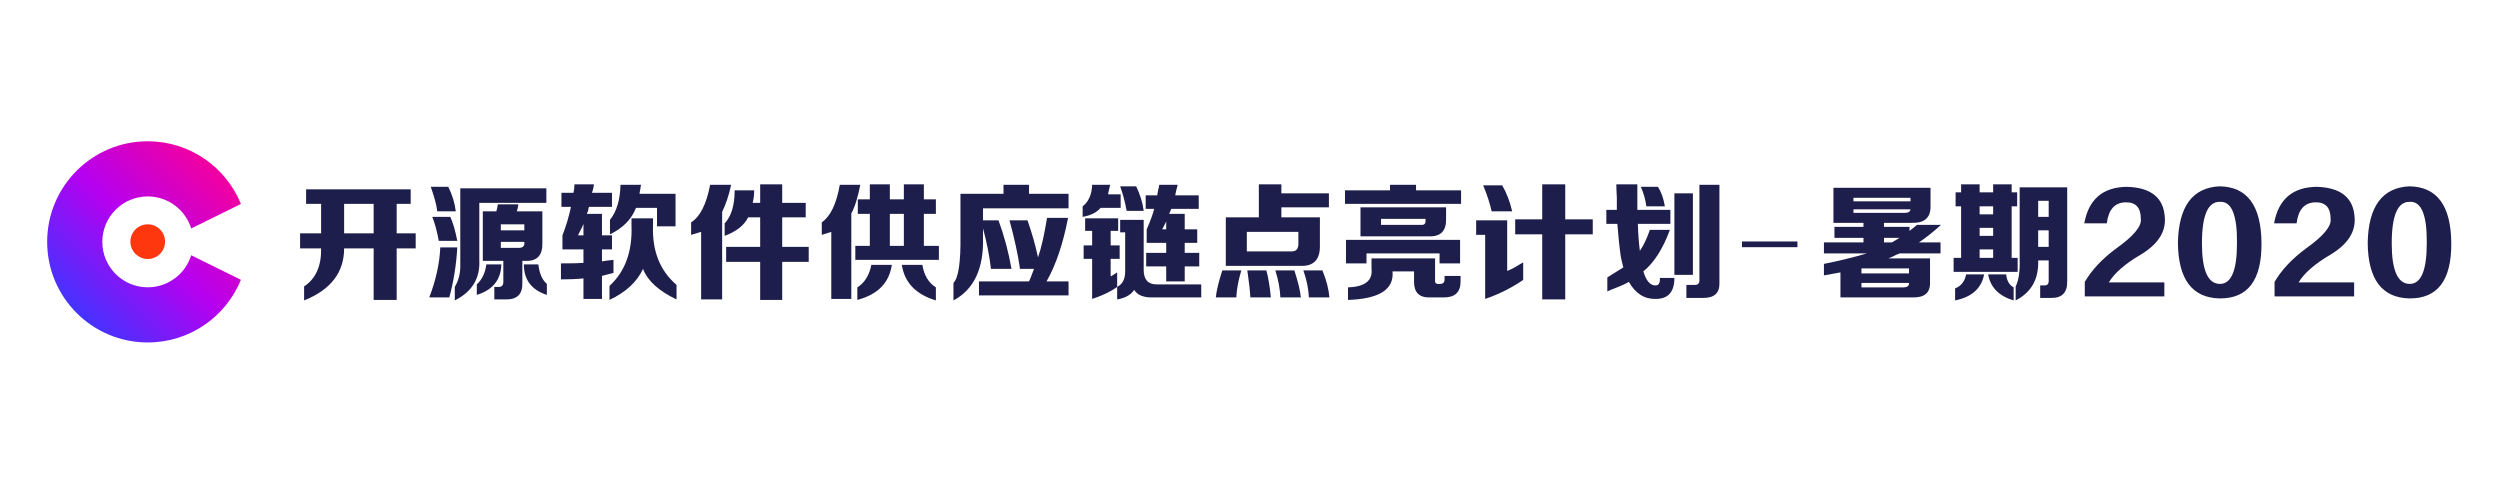
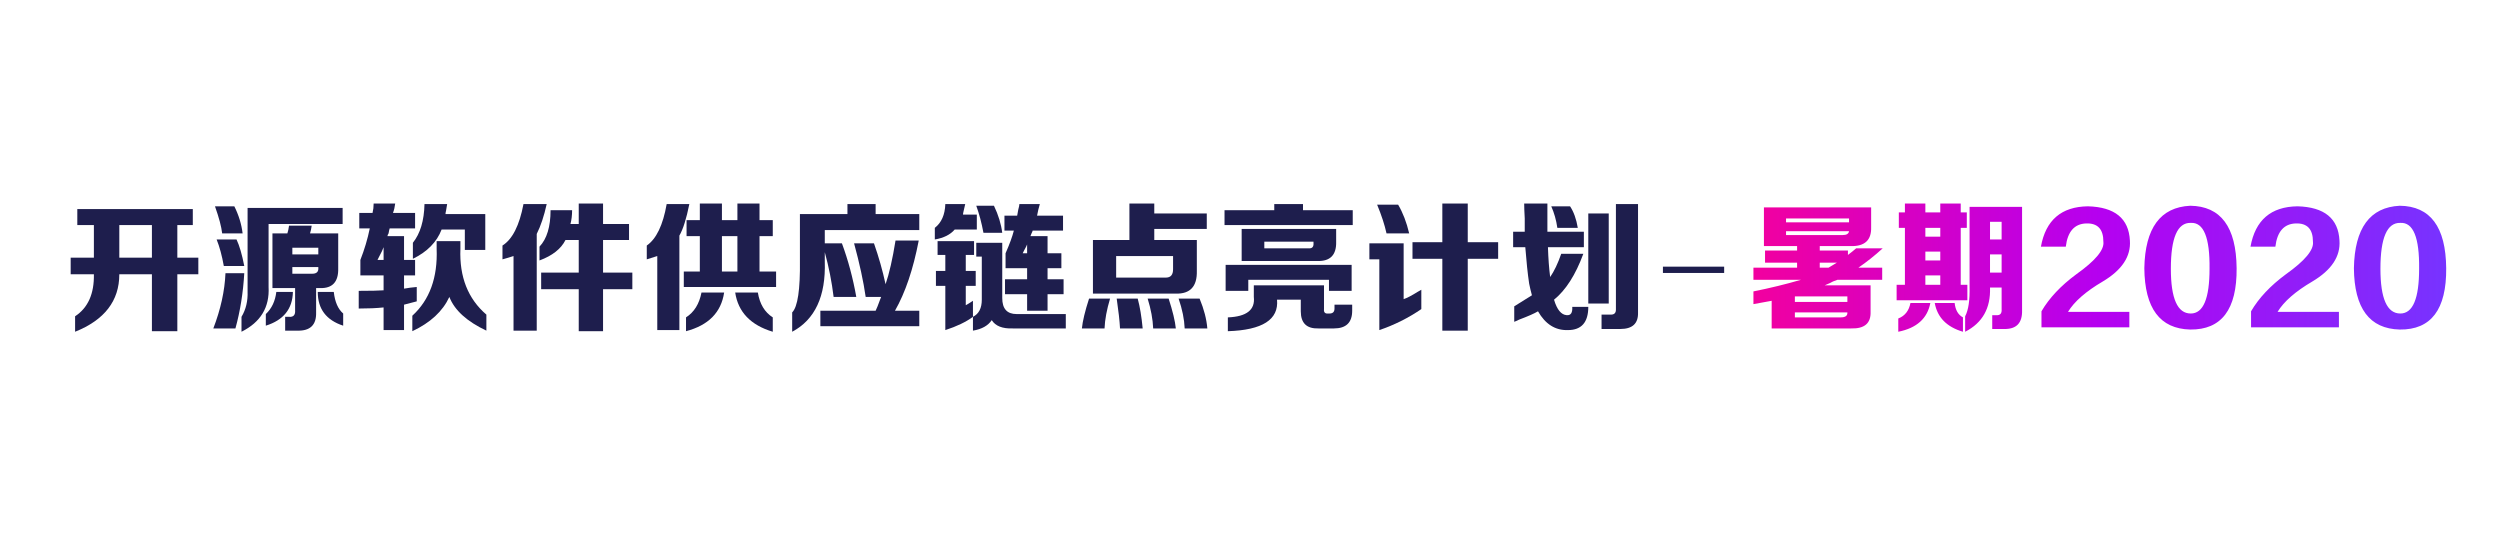
- <svg xmlns="http://www.w3.org/2000/svg" version="1.1" id="图层_1" x="0px" y="0px" viewBox="0 0 1366 264" style="enable-background:new 0 0 1366 264;" xml:space="preserve">
+ <svg xmlns="http://www.w3.org/2000/svg" version="1.1" id="图层_1" x="0px" y="0px" viewBox="0 0 1237 264" style="enable-background:new 0 0 1237 264;" xml:space="preserve">
  <g>
-     <path style="fill:#1E1E4D;" d="M167.252,111.376v-7.93H224.4v7.93h-7.656v16.133h10.391v8.203h-10.391v28.164h-12.578v-28.164   h-16.133c0,13.125-7.293,22.602-21.875,28.438v-7.656c6.379-4.191,9.477-11.117,9.297-20.781H163.97v-8.203h11.484v-16.133H167.252   z M188.033,111.376v16.133h16.133v-16.133H188.033z" />
-     <path style="fill:#1E1E4D;" d="M245.488,162.509H234.55c3.645-9.477,5.648-18.594,6.016-27.344h9.297   C249.316,144.829,247.855,153.942,245.488,162.509z M244.941,102.079c2.188,4.375,3.555,8.844,4.102,13.398h-10.117   c-0.367-3.281-1.551-7.746-3.555-13.398H244.941z M246.034,118.485c1.457,3.102,2.734,7.477,3.828,13.125h-10.117   c-0.914-5.102-2.098-9.477-3.555-13.125H246.034z M298.534,110.829h-36.641v31.172c0.547,10.027-3.922,17.406-13.398,22.148v-7.383   c2.188-3.645,3.188-7.836,3.008-12.578v-41.289h47.031V110.829z M265.722,144.462h8.203c-0.184,8.387-4.648,13.945-13.398,16.68   v-5.742C263.441,152.665,265.175,149.021,265.722,144.462z M283.222,111.649c-0.184,1.461-0.457,2.734-0.82,3.828h13.945v17.227   c0.18,6.746-2.828,10.027-9.023,9.844h-1.914v12.031c0.18,6.195-2.918,9.203-9.297,9.023h-6.016v-6.836h1.914   c2.188,0.184,3.188-0.91,3.008-3.281v-10.938h-11.211v-27.07h7.383c0.363-1.094,0.637-2.367,0.82-3.828H283.222z M286.503,122.587   h-12.852v3.281h12.852V122.587z M283.495,135.439c2.188,0,3.188-1,3.008-3.008v-0.273h-12.852v3.281H283.495z M294.159,144.462   c0.547,4.922,2.094,8.477,4.648,10.664v6.016c-8.387-2.734-12.578-8.293-12.578-16.68H294.159z" />
-     <path style="fill:#1E1E4D;" d="M306.77,113.017v-7.656h6.562c0.363-1.457,0.547-3.008,0.547-4.648h10.664   c-0.184,1.641-0.547,3.191-1.094,4.648h10.938v7.656h-12.578c-0.184,0.547-0.367,1.367-0.547,2.461   c-0.367,0.547-0.547,1.004-0.547,1.367h8.203v11.758h5.469v7.656h-5.469v6.562c2.004-0.363,4.102-0.637,6.289-0.82v7.109   c-2.188,0.547-4.285,1.094-6.289,1.641v12.578h-10.117v-11.211c-3.465,0.367-7.566,0.547-12.305,0.547v-8.75   c5.832,0,9.934-0.09,12.305-0.273v-7.383h-11.484v-7.656c2.004-5.102,3.555-10.297,4.648-15.586H306.77z M318.802,122.314   c-0.367,1.094-1.094,2.645-2.188,4.648c-0.367,0.73-0.641,1.277-0.82,1.641h3.008V122.314z M351.341,146.923   c-3.281,7.109-9.391,12.758-18.32,16.953v-7.656c8.566-7.836,12.578-18.867,12.031-33.086v-3.828h11.758v3.828   c-0.547,13.855,3.734,24.703,12.852,32.539v7.93C359.997,159.044,353.891,153.485,351.341,146.923z M333.294,128.056v-7.93   c3.645-4.555,5.559-10.938,5.742-19.141h11.211c-0.184,0.914-0.367,2.008-0.547,3.281c-0.184,0.73-0.273,1.277-0.273,1.641h19.688   v17.773h-10.117v-10.117h-11.484C345.141,119.763,340.403,124.595,333.294,128.056z" />
-     <path style="fill:#1E1E4D;" d="M383.093,163.603v-36.914c-1.641,0.547-3.465,1.094-5.469,1.641v-6.836   c4.922-3.098,8.383-9.934,10.391-20.508h11.484c-1.277,5.836-2.918,10.758-4.922,14.766v47.852H383.093z M441.882,134.892v8.203   h-14.492v20.781h-12.031v-20.781h-18.594v-8.203h18.594v-16.133h-6.562c-2.188,4.375-6.473,7.75-12.852,10.117v-6.836   c3.645-3.828,5.469-9.844,5.469-18.047h10.664c0,2.555-0.273,4.832-0.82,6.836h4.102v-10.117h12.031v10.117h12.852v7.93h-12.852   v16.133H441.882z" />
-     <path style="fill:#1E1E4D;" d="M454.219,163.329v-36.641c-1.641,0.547-3.375,1.094-5.195,1.641v-6.836   c4.738-3.281,8.02-10.117,9.844-20.508h11.211c-1.461,7.293-3.102,12.488-4.922,15.586v46.758H454.219z M513.008,142.001h-45.664   v-7.656h7.93v-17.5h-6.562v-7.93h6.562v-8.203h10.938v8.203h7.656v-8.203h10.938v8.203h6.562v7.93h-6.562v17.5h8.203V142.001z    M468.438,163.876v-6.836c4.008-2.551,6.562-6.652,7.656-12.305h11.211C485.844,154.579,479.555,160.958,468.438,163.876z    M486.211,116.845v17.5h7.656v-17.5H486.211z M511.367,164.149c-10.938-3.281-17.137-9.75-18.594-19.414h11.211   c0.91,5.652,3.371,9.754,7.383,12.305V164.149z" />
-     <path style="fill:#1E1E4D;" d="M545.58,120.399c3.098,8.387,5.469,17.227,7.109,26.523h-11.211   c-0.914-7.473-2.371-14.855-4.375-22.148v4.648c0.547,17.137-4.832,28.711-16.133,34.727v-9.57   c2.734-2.734,4.008-11.301,3.828-25.703v-22.969h23.516v-4.922h13.945v4.922h21.602v7.93h-46.758v6.562H545.58z M561.439,120.399   c2.367,6.746,4.281,13.492,5.742,20.234c1.82-5.285,3.461-12.484,4.922-21.602h11.484c-2.734,14.219-6.656,25.797-11.758,34.727   h12.031v7.656h-48.945v-7.656h27.344c0.547-1.094,1.273-2.914,2.188-5.469c0.18-0.547,0.363-1,0.547-1.367h-7.656   c-1.094-7.656-3.008-16.496-5.742-26.523H561.439z" />
-     <path style="fill:#1E1E4D;" d="M591.55,112.743c3.281-2.551,5.012-6.469,5.195-11.758h9.844c-0.184,0.914-0.457,2.098-0.82,3.555   c-0.184,0.73-0.273,1.277-0.273,1.641h6.836v7.383h-10.938c-2.188,2.555-5.469,4.195-9.844,4.922V112.743z M606.863,151.024   c0.727-0.363,1.914-1.094,3.555-2.188v7.93c2.914-1.457,4.375-4.281,4.375-8.477v-21.328h-2.734v-6.836h12.852v27.344   c0,5.289,2.367,7.93,7.109,7.93h24.336v7.109h-26.25c-5.105,0.18-8.57-1.188-10.391-4.102c-1.824,2.734-4.922,4.465-9.297,5.195   v-6.836c-3.465,2.551-8.023,4.738-13.672,6.562v-21.875h-4.648v-7.383h4.648v-7.93h-3.828v-6.836h18.047v6.836h-4.102v7.93h4.922   v7.383h-4.922V151.024z M620.808,101.806c2.188,4.559,3.555,9.023,4.102,13.398h-9.297c-0.914-4.922-2.098-9.387-3.555-13.398   H620.808z M633.386,100.985h10.117c-0.547,1.824-1.004,3.738-1.367,5.742h12.852v7.383h-15.039c0,0.184-0.184,0.641-0.547,1.367   c-0.184,0.547-0.367,1.004-0.547,1.367h8.477v8.477h6.836v7.383h-6.836v5.469h7.93v7.383h-7.93v8.203h-10.117v-8.203h-10.938   v-7.383h10.938v-5.469H626.55v-7.383c2.004-4.555,3.371-8.293,4.102-11.211h-4.648v-7.383h6.289c0.18-0.727,0.363-1.73,0.547-3.008   C633.202,102.446,633.386,101.532,633.386,100.985z M637.214,120.946c-0.184,0.547-0.641,1.461-1.367,2.734   c-0.367,0.73-0.641,1.277-0.82,1.641h2.188V120.946z" />
-     <path style="fill:#1E1E4D;" d="M667.872,147.743h10.39c-1.641,5.469-2.555,10.391-2.734,14.766h-11.21   C664.68,158.86,665.864,153.942,667.872,147.743z M669.785,145.282v-26.523h18.047v-18.047h12.305v4.922h25.977v7.656h-25.977   v5.469h21.055v15.312c0.18,7.656-3.281,11.395-10.391,11.211H669.785z M709.434,126.689H681.27v10.664h24.609   c2.367,0,3.555-1.367,3.555-4.102V126.689z M691.934,147.743c1.094,4.012,1.914,8.934,2.461,14.766h-11.211   c-0.184-3.648-0.73-8.566-1.641-14.766H691.934z M707.246,147.743c2.004,6.199,3.188,11.117,3.555,14.766H699.59   c-0.184-4.559-1.094-9.477-2.734-14.766H707.246z M722.559,147.743c2.188,5.289,3.461,10.207,3.828,14.766h-11.211   c-0.184-4.559-1.188-9.477-3.008-14.766H722.559z" />
-     <path style="fill:#1E1E4D;" d="M734.897,111.376v-7.383h24.609v-3.008h14.219v3.008h24.609v7.383H734.897z M797.787,131.064v12.852   h-11.211v-5.469h-39.922v5.469h-11.211v-12.852H797.787z M784.116,152.939c-0.184,1.641,0.547,2.371,2.188,2.188h0.547   c1.641,0,2.461-0.82,2.461-2.461v-1.914h8.75v3.008c0,5.832-3.008,8.75-9.023,8.75h-7.656c-5.836,0.18-8.75-2.645-8.75-8.477   v-5.742h-11.758c0.91,9.844-7.203,15.039-24.336,15.586v-6.836c9.297-0.363,13.578-3.734,12.852-10.117v-5.742h34.727V152.939z    M790.131,113.29v6.289c0.18,6.562-2.918,9.754-9.297,9.57h-37.461V113.29H790.131z M754.584,119.579v3.281h21.875   c1.82,0.184,2.641-0.727,2.461-2.734v-0.547H754.584z" />
-     <path style="fill:#1E1E4D;" d="M823.524,148.017c1.641-0.547,3.918-1.73,6.836-3.555c0.91-0.547,1.547-0.91,1.914-1.094v9.57   c-6.383,4.375-13.309,7.836-20.781,10.391v-35h-4.922v-7.93h16.953V148.017z M820.789,101.259c2.367,4.012,4.191,8.75,5.469,14.219   h-11.211c-0.914-4.191-2.461-8.93-4.648-14.219H820.789z M870.282,119.853v8.203h-15.039v35.547h-12.578v-35.547h-14.766v-8.203   h14.766v-19.141h12.578v19.141H870.282z" />
-     <path style="fill:#1E1E4D;" d="M877.698,122.314v-7.656h5.742c0-1.457,0-3.645,0-6.562c-0.184-3.281-0.273-5.742-0.273-7.383   h11.484c0,4.922,0,9.57,0,13.945h18.047v7.656h-17.773c0.18,5.652,0.547,10.574,1.094,14.766c2.004-2.914,3.828-6.742,5.469-11.484   h10.938c-3.828,10.391-8.66,17.957-14.492,22.695c1.457,4.922,3.555,7.477,6.289,7.656c2.004,0.184,2.914-1.184,2.734-4.102h7.93   c0,7.656-3.375,11.484-10.117,11.484c-6.199,0.18-11.121-2.918-14.766-9.297c-1.824,1.094-4.922,2.461-9.297,4.102   c-1.094,0.547-1.914,0.91-2.461,1.094v-7.656c3.281-2.004,6.195-3.828,8.75-5.469c-0.547-2.004-1.004-3.918-1.367-5.742   c-0.73-4.922-1.367-10.938-1.914-18.047H877.698z M905.862,102.079c1.82,2.734,3.098,6.289,3.828,10.664h-10.117   c-0.547-3.828-1.551-7.383-3.008-10.664H905.862z M914.885,150.204v-44.57h10.117v44.57H914.885z M928.557,100.985h10.938v53.594   c0.18,5.469-2.734,8.203-8.75,8.203h-9.297v-7.109h4.648c1.641,0,2.461-0.82,2.461-2.461V100.985z" />
-     <path style="fill:#1E1E4D;" d="M982.115,131.941v3.12h-30.299v-3.12H982.115z" />
-     <path style="fill:#1E1E4D;" d="M1047.456,122.86h13.125c-4.012,3.648-8.023,6.836-12.031,9.57h11.758v6.016h-22.148   c-0.367,0.184-1.094,0.457-2.188,0.82c-0.547,0.367-1.914,1.004-4.102,1.914h22.695v13.125c0.18,5.648-3.008,8.383-9.57,8.203   h-39.375v-13.672c-2.918,0.547-5.926,1.094-9.023,1.641v-6.289c8.203-1.641,16.039-3.555,23.516-5.742h-23.516v-6.016h21.602   v-2.461h-15.859v-6.016h15.859v-2.188h-16.406v-19.141h53.047v9.844c0.18,6.383-3.191,9.48-10.117,9.297h-15.312v2.188h13.945   v2.188C1044.812,125.048,1046.179,123.954,1047.456,122.86z M1043.902,108.095h-31.172v1.914h31.172V108.095z M1040.894,116.298   c1.82,0,2.824-0.637,3.008-1.914h-31.172v1.914H1040.894z M1043.081,146.649h-25.977v2.734h25.977V146.649z M1039.8,157.04   c2.188,0,3.281-0.727,3.281-2.188v-0.273h-25.977v2.461H1039.8z M1033.784,132.431c1.457-0.91,2.824-1.73,4.102-2.461h-8.477v2.461   H1033.784z" />
-     <path style="fill:#1E1E4D;" d="M1068.543,105.087h3.008v-4.375h10.117v4.375h7.383v-4.375h10.117v4.375h3.008v7.656h-3.008v28.164   h3.281v7.656h-35v-7.656h4.102v-28.164h-3.008V105.087z M1068.27,164.149v-6.562c3.281-1.273,5.285-3.828,6.016-7.656h9.844   C1082.668,157.587,1077.383,162.325,1068.27,164.149z M1081.668,112.743v4.375h7.383v-4.375H1081.668z M1081.668,124.501v4.375   h7.383v-4.375H1081.668z M1081.668,136.259v4.648h7.383v-4.648H1081.668z M1100.262,164.149   c-8.023-2.371-12.672-7.109-13.945-14.219h9.844c0.363,3.465,1.73,5.836,4.102,7.109V164.149z M1116.668,155.946   c2.004,0.184,2.914-0.82,2.734-3.008v-10.664h-5.742c0.363,10.211-3.738,17.5-12.305,21.875v-7.656   c1.641-3.098,2.367-8.02,2.188-14.766v-39.375h25.977v51.133c0.18,6.379-2.828,9.477-9.023,9.297h-5.742v-6.836H1116.668z    M1119.403,109.735h-5.742v8.75h5.742V109.735z M1113.66,125.868v9.023h5.742v-9.023H1113.66z" />
-     <path style="fill:#1E1E4D;" d="M1152.248,154.306h30.352v7.656h-43.477v-7.93c3.828-6.562,9.57-12.668,17.227-18.32   c9.477-6.742,13.945-12.121,13.398-16.133c0-6.195-2.828-9.203-8.477-9.023c-5.836,0.184-9.207,4.012-10.117,11.484h-12.305   c2.367-13.125,10.117-19.777,23.242-19.961c13.305,0.367,20.234,6.016,20.781,16.953c0.547,7.84-3.922,14.586-13.398,20.234   C1161.088,144.189,1155.346,149.204,1152.248,154.306z" />
-     <path style="fill:#1E1E4D;" d="M1235.68,132.704c0.18,20.418-7.477,30.531-22.969,30.352c-14.949-0.367-22.516-10.48-22.695-30.352   c0.363-19.867,7.93-30.168,22.695-30.898C1227.84,101.989,1235.496,112.29,1235.68,132.704z M1222.281,132.978   c0.18-15.492-2.918-23.059-9.297-22.695c-6.562-0.18-9.844,7.383-9.844,22.695c0,14.766,3.281,22.148,9.844,22.148   C1219.18,155.126,1222.281,147.743,1222.281,132.978z" />
-     <path style="fill:#1E1E4D;" d="M1255.947,154.306h30.352v7.656h-43.477v-7.93c3.828-6.562,9.57-12.668,17.227-18.32   c9.477-6.742,13.945-12.121,13.398-16.133c0-6.195-2.828-9.203-8.477-9.023c-5.836,0.184-9.207,4.012-10.117,11.484h-12.305   c2.367-13.125,10.117-19.777,23.242-19.961c13.305,0.367,20.234,6.016,20.781,16.953c0.547,7.84-3.922,14.586-13.398,20.234   C1264.786,144.189,1259.044,149.204,1255.947,154.306z" />
-     <path style="fill:#1E1E4D;" d="M1339.378,132.704c0.18,20.418-7.477,30.531-22.969,30.352   c-14.949-0.367-22.516-10.48-22.695-30.352c0.363-19.867,7.93-30.168,22.695-30.898   C1331.538,101.989,1339.195,112.29,1339.378,132.704z M1325.98,132.978c0.18-15.492-2.918-23.059-9.297-22.695   c-6.562-0.18-9.844,7.383-9.844,22.695c0,14.766,3.281,22.148,9.844,22.148C1322.878,155.126,1325.98,147.743,1325.98,132.978z" />
+     <path style="fill:#1E1E4D;" d="M38.252,111.376v-7.93H95.4v7.93h-7.656v16.133h10.391v8.203H87.744v28.164H75.166v-28.164H59.033   c0,13.125-7.293,22.602-21.875,28.438v-7.656c6.379-4.191,9.477-11.117,9.297-20.781H34.97v-8.203h11.484v-16.133H38.252z    M59.033,111.376v16.133h16.133v-16.133H59.033z" />
+     <path style="fill:#1E1E4D;" d="M116.488,162.509H105.55c3.645-9.477,5.648-18.594,6.016-27.344h9.297   C120.316,144.829,118.855,153.942,116.488,162.509z M115.941,102.079c2.188,4.375,3.555,8.844,4.102,13.398h-10.117   c-0.367-3.281-1.551-7.746-3.555-13.398H115.941z M117.034,118.485c1.457,3.102,2.734,7.477,3.828,13.125h-10.117   c-0.914-5.102-2.098-9.477-3.555-13.125H117.034z M169.534,110.829h-36.641v31.172c0.547,10.027-3.922,17.406-13.398,22.148v-7.383   c2.188-3.645,3.188-7.836,3.008-12.578v-41.289h47.031V110.829z M136.722,144.462h8.203c-0.184,8.387-4.648,13.945-13.398,16.68   v-5.742C134.441,152.665,136.175,149.021,136.722,144.462z M154.222,111.649c-0.184,1.461-0.457,2.734-0.82,3.828h13.945v17.227   c0.18,6.746-2.828,10.027-9.023,9.844h-1.914v12.031c0.18,6.195-2.918,9.203-9.297,9.023h-6.016v-6.836h1.914   c2.188,0.184,3.188-0.91,3.008-3.281v-10.938h-11.211v-27.07h7.383c0.363-1.094,0.637-2.367,0.82-3.828H154.222z M157.503,122.587   h-12.852v3.281h12.852V122.587z M154.495,135.439c2.188,0,3.188-1,3.008-3.008v-0.273h-12.852v3.281H154.495z M165.159,144.462   c0.547,4.922,2.094,8.477,4.648,10.664v6.016c-8.387-2.734-12.578-8.293-12.578-16.68H165.159z" />
+     <path style="fill:#1E1E4D;" d="M177.77,113.017v-7.656h6.562c0.363-1.457,0.547-3.008,0.547-4.648h10.664   c-0.184,1.641-0.547,3.191-1.094,4.648h10.938v7.656h-12.578c-0.184,0.547-0.367,1.367-0.547,2.461   c-0.367,0.547-0.547,1.004-0.547,1.367h8.203v11.758h5.469v7.656h-5.469v6.562c2.004-0.363,4.102-0.637,6.289-0.82v7.109   c-2.188,0.547-4.285,1.094-6.289,1.641v12.578h-10.117v-11.211c-3.465,0.367-7.566,0.547-12.305,0.547v-8.75   c5.832,0,9.934-0.09,12.305-0.273v-7.383h-11.484v-7.656c2.004-5.102,3.555-10.297,4.648-15.586H177.77z M189.802,122.314   c-0.367,1.094-1.094,2.645-2.188,4.648c-0.367,0.73-0.641,1.277-0.82,1.641h3.008V122.314z M222.341,146.923   c-3.281,7.109-9.391,12.758-18.32,16.953v-7.656c8.566-7.836,12.578-18.867,12.031-33.086v-3.828h11.758v3.828   c-0.547,13.855,3.734,24.703,12.852,32.539v7.93C230.997,159.044,224.891,153.485,222.341,146.923z M204.294,128.056v-7.93   c3.645-4.555,5.559-10.938,5.742-19.141h11.211c-0.184,0.914-0.367,2.008-0.547,3.281c-0.184,0.73-0.273,1.277-0.273,1.641h19.688   v17.773h-10.117v-10.117h-11.484C216.141,119.763,211.403,124.595,204.294,128.056z" />
+     <path style="fill:#1E1E4D;" d="M254.093,163.603v-36.914c-1.641,0.547-3.465,1.094-5.469,1.641v-6.836   c4.922-3.098,8.383-9.934,10.391-20.508h11.484c-1.277,5.836-2.918,10.758-4.922,14.766v47.852H254.093z M312.882,134.892v8.203   h-14.492v20.781h-12.031v-20.781h-18.594v-8.203h18.594v-16.133h-6.562c-2.188,4.375-6.473,7.75-12.852,10.117v-6.836   c3.645-3.828,5.469-9.844,5.469-18.047h10.664c0,2.555-0.273,4.832-0.82,6.836h4.102v-10.117h12.031v10.117h12.852v7.93h-12.852   v16.133H312.882z" />
+     <path style="fill:#1E1E4D;" d="M325.219,163.329v-36.641c-1.641,0.547-3.375,1.094-5.195,1.641v-6.836   c4.738-3.281,8.02-10.117,9.844-20.508h11.211c-1.461,7.293-3.102,12.488-4.922,15.586v46.758H325.219z M384.008,142.001h-45.664   v-7.656h7.93v-17.5h-6.562v-7.93h6.562v-8.203h10.938v8.203h7.656v-8.203h10.938v8.203h6.562v7.93h-6.562v17.5h8.203V142.001z    M339.438,163.876v-6.836c4.008-2.551,6.562-6.652,7.656-12.305h11.211C356.844,154.579,350.555,160.958,339.438,163.876z    M357.211,116.845v17.5h7.656v-17.5H357.211z M382.367,164.149c-10.938-3.281-17.137-9.75-18.594-19.414h11.211   c0.91,5.652,3.371,9.754,7.383,12.305V164.149z" />
+     <path style="fill:#1E1E4D;" d="M416.58,120.399c3.098,8.387,5.469,17.227,7.109,26.523h-11.211   c-0.914-7.473-2.371-14.855-4.375-22.148v4.648c0.547,17.137-4.832,28.711-16.133,34.727v-9.57   c2.734-2.734,4.008-11.301,3.828-25.703v-22.969h23.516v-4.922h13.945v4.922h21.602v7.93h-46.758v6.562H416.58z M432.439,120.399   c2.367,6.746,4.281,13.492,5.742,20.234c1.82-5.285,3.461-12.484,4.922-21.602h11.484c-2.734,14.219-6.656,25.797-11.758,34.727   h12.031v7.656h-48.945v-7.656h27.344c0.547-1.094,1.273-2.914,2.188-5.469c0.18-0.547,0.363-1,0.547-1.367h-7.656   c-1.094-7.656-3.008-16.496-5.742-26.523H432.439z" />
+     <path style="fill:#1E1E4D;" d="M462.55,112.743c3.281-2.551,5.012-6.469,5.195-11.758h9.844c-0.184,0.914-0.457,2.098-0.82,3.555   c-0.184,0.73-0.273,1.277-0.273,1.641h6.836v7.383h-10.938c-2.188,2.555-5.469,4.195-9.844,4.922V112.743z M477.863,151.024   c0.727-0.363,1.914-1.094,3.555-2.188v7.93c2.914-1.457,4.375-4.281,4.375-8.477v-21.328h-2.734v-6.836h12.852v27.344   c0,5.289,2.367,7.93,7.109,7.93h24.336v7.109h-26.25c-5.105,0.18-8.57-1.188-10.391-4.102c-1.824,2.734-4.922,4.465-9.297,5.195   v-6.836c-3.465,2.551-8.023,4.738-13.672,6.562v-21.875h-4.648v-7.383h4.648v-7.93h-3.828v-6.836h18.047v6.836h-4.102v7.93h4.922   v7.383h-4.922V151.024z M491.808,101.806c2.188,4.559,3.555,9.023,4.102,13.398h-9.297c-0.914-4.922-2.098-9.387-3.555-13.398   H491.808z M504.386,100.985h10.117c-0.547,1.824-1.004,3.738-1.367,5.742h12.852v7.383h-15.039c0,0.184-0.184,0.641-0.547,1.367   c-0.184,0.547-0.367,1.004-0.547,1.367h8.477v8.477h6.836v7.383h-6.836v5.469h7.93v7.383h-7.93v8.203h-10.117v-8.203h-10.938   v-7.383h10.938v-5.469H497.55v-7.383c2.004-4.555,3.371-8.293,4.102-11.211h-4.648v-7.383h6.289c0.18-0.727,0.363-1.73,0.547-3.008   C504.202,102.446,504.386,101.532,504.386,100.985z M508.214,120.946c-0.184,0.547-0.641,1.461-1.367,2.734   c-0.367,0.73-0.641,1.277-0.82,1.641h2.188V120.946z" />
+     <path style="fill:#1E1E4D;" d="M538.872,147.743h10.39c-1.641,5.469-2.555,10.391-2.734,14.766h-11.21   C535.68,158.86,536.864,153.942,538.872,147.743z M540.785,145.282v-26.523h18.047v-18.047h12.305v4.922h25.977v7.656h-25.977   v5.469h21.055v15.312c0.18,7.656-3.281,11.395-10.391,11.211H540.785z M580.434,126.689H552.27v10.664h24.609   c2.367,0,3.555-1.367,3.555-4.102V126.689z M562.934,147.743c1.094,4.012,1.914,8.934,2.461,14.766h-11.211   c-0.184-3.648-0.73-8.566-1.641-14.766H562.934z M578.246,147.743c2.004,6.199,3.188,11.117,3.555,14.766H570.59   c-0.184-4.559-1.094-9.477-2.734-14.766H578.246z M593.559,147.743c2.188,5.289,3.461,10.207,3.828,14.766h-11.211   c-0.184-4.559-1.188-9.477-3.008-14.766H593.559z" />
+     <path style="fill:#1E1E4D;" d="M605.897,111.376v-7.383h24.609v-3.008h14.219v3.008h24.609v7.383H605.897z M668.787,131.064v12.852   h-11.211v-5.469h-39.922v5.469h-11.211v-12.852H668.787z M655.116,152.939c-0.184,1.641,0.547,2.371,2.188,2.188h0.547   c1.641,0,2.461-0.82,2.461-2.461v-1.914h8.75v3.008c0,5.832-3.008,8.75-9.023,8.75h-7.656c-5.836,0.18-8.75-2.645-8.75-8.477   v-5.742h-11.758c0.91,9.844-7.203,15.039-24.336,15.586v-6.836c9.297-0.363,13.578-3.734,12.852-10.117v-5.742h34.727V152.939z    M661.131,113.29v6.289c0.18,6.562-2.918,9.754-9.297,9.57h-37.461V113.29H661.131z M625.584,119.579v3.281h21.875   c1.82,0.184,2.641-0.727,2.461-2.734v-0.547H625.584z" />
+     <path style="fill:#1E1E4D;" d="M694.524,148.017c1.641-0.547,3.918-1.73,6.836-3.555c0.91-0.547,1.547-0.91,1.914-1.094v9.57   c-6.383,4.375-13.309,7.836-20.781,10.391v-35h-4.922v-7.93h16.953V148.017z M691.789,101.259c2.367,4.012,4.191,8.75,5.469,14.219   h-11.211c-0.914-4.191-2.461-8.93-4.648-14.219H691.789z M741.282,119.853v8.203h-15.039v35.547h-12.578v-35.547h-14.766v-8.203   h14.766v-19.141h12.578v19.141H741.282z" />
+     <path style="fill:#1E1E4D;" d="M748.698,122.314v-7.656h5.742c0-1.457,0-3.645,0-6.562c-0.184-3.281-0.273-5.742-0.273-7.383   h11.484c0,4.922,0,9.57,0,13.945h18.047v7.656h-17.773c0.18,5.652,0.547,10.574,1.094,14.766c2.004-2.914,3.828-6.742,5.469-11.484   h10.938c-3.828,10.391-8.66,17.957-14.492,22.695c1.457,4.922,3.555,7.477,6.289,7.656c2.004,0.184,2.914-1.184,2.734-4.102h7.93   c0,7.656-3.375,11.484-10.117,11.484c-6.199,0.18-11.121-2.918-14.766-9.297c-1.824,1.094-4.922,2.461-9.297,4.102   c-1.094,0.547-1.914,0.91-2.461,1.094v-7.656c3.281-2.004,6.195-3.828,8.75-5.469c-0.547-2.004-1.004-3.918-1.367-5.742   c-0.73-4.922-1.367-10.938-1.914-18.047H748.698z M776.862,102.079c1.82,2.734,3.098,6.289,3.828,10.664h-10.117   c-0.547-3.828-1.551-7.383-3.008-10.664H776.862z M785.885,150.204v-44.57h10.117v44.57H785.885z M799.557,100.985h10.938v53.594   c0.18,5.469-2.734,8.203-8.75,8.203h-9.297v-7.109h4.648c1.641,0,2.461-0.82,2.461-2.461V100.985z" />
+     <path style="fill:#1E1E4D;" d="M853.115,131.941v3.12h-30.299v-3.12H853.115z" />
+     <linearGradient id="SVGID_1_" gradientUnits="userSpaceOnUse" x1="867.597" y1="132.431" x2="1210.381" y2="132.431">
+       <stop offset="0" style="stop-color:#F2009F" />
+       <stop offset="0.5" style="stop-color:#B500F0" />
+       <stop offset="1" style="stop-color:#7733FF" />
+     </linearGradient>
+     <path style="fill:url(#SVGID_1_);" d="M918.456,122.86h13.125c-4.012,3.648-8.023,6.836-12.031,9.57h11.758v6.016h-22.148   c-0.367,0.184-1.094,0.457-2.188,0.82c-0.547,0.367-1.914,1.004-4.102,1.914h22.695v13.125c0.18,5.648-3.008,8.383-9.57,8.203   H876.62v-13.672c-2.918,0.547-5.926,1.094-9.023,1.641v-6.289c8.203-1.641,16.039-3.555,23.516-5.742h-23.516v-6.016h21.602v-2.461   h-15.859v-6.016h15.859v-2.188h-16.406v-19.141h53.047v9.844c0.18,6.383-3.191,9.48-10.117,9.297h-15.312v2.188h13.945v2.188   C915.812,125.048,917.179,123.954,918.456,122.86z M914.902,108.095H883.73v1.914h31.172V108.095z M911.894,116.298   c1.82,0,2.824-0.637,3.008-1.914H883.73v1.914H911.894z M914.081,146.649h-25.977v2.734h25.977V146.649z M910.8,157.04   c2.188,0,3.281-0.727,3.281-2.188v-0.273h-25.977v2.461H910.8z M904.784,132.431c1.457-0.91,2.824-1.73,4.102-2.461h-8.477v2.461   H904.784z M939.543,105.087h3.008v-4.375h10.117v4.375h7.383v-4.375h10.117v4.375h3.008v7.656h-3.008v28.164h3.281v7.656h-35   v-7.656h4.102v-28.164h-3.008V105.087z M939.27,164.149v-6.562c3.281-1.273,5.285-3.828,6.016-7.656h9.844   C953.668,157.587,948.383,162.325,939.27,164.149z M952.668,112.743v4.375h7.383v-4.375H952.668z M952.668,124.501v4.375h7.383   v-4.375H952.668z M952.668,136.259v4.648h7.383v-4.648H952.668z M971.262,164.149c-8.023-2.371-12.672-7.109-13.945-14.219h9.844   c0.363,3.465,1.73,5.836,4.102,7.109V164.149z M987.668,155.946c2.004,0.184,2.914-0.82,2.734-3.008v-10.664h-5.742   c0.363,10.211-3.738,17.5-12.305,21.875v-7.656c1.641-3.098,2.367-8.02,2.188-14.766v-39.375h25.977v51.133   c0.18,6.379-2.828,9.477-9.023,9.297h-5.742v-6.836H987.668z M990.403,109.735h-5.742v8.75h5.742V109.735z M984.66,125.868v9.023   h5.742v-9.023H984.66z M1023.248,154.306h30.352v7.656h-43.477v-7.93c3.828-6.562,9.57-12.668,17.227-18.32   c9.477-6.742,13.945-12.121,13.398-16.133c0-6.195-2.828-9.203-8.477-9.023c-5.836,0.184-9.207,4.012-10.117,11.484h-12.305   c2.367-13.125,10.117-19.777,23.242-19.961c13.305,0.367,20.234,6.016,20.781,16.953c0.547,7.84-3.922,14.586-13.398,20.234   C1032.088,144.189,1026.346,149.204,1023.248,154.306z M1106.68,132.704c0.18,20.418-7.477,30.531-22.969,30.352   c-14.949-0.367-22.516-10.48-22.695-30.352c0.363-19.867,7.93-30.168,22.695-30.898   C1098.84,101.989,1106.496,112.29,1106.68,132.704z M1093.281,132.978c0.18-15.492-2.918-23.059-9.297-22.695   c-6.562-0.18-9.844,7.383-9.844,22.695c0,14.766,3.281,22.148,9.844,22.148C1090.18,155.126,1093.281,147.743,1093.281,132.978z    M1126.947,154.306h30.352v7.656h-43.477v-7.93c3.828-6.562,9.57-12.668,17.227-18.32c9.477-6.742,13.945-12.121,13.398-16.133   c0-6.195-2.828-9.203-8.477-9.023c-5.836,0.184-9.207,4.012-10.117,11.484h-12.305c2.367-13.125,10.117-19.777,23.242-19.961   c13.305,0.367,20.234,6.016,20.781,16.953c0.547,7.84-3.922,14.586-13.398,20.234   C1135.786,144.189,1130.044,149.204,1126.947,154.306z M1210.378,132.704c0.18,20.418-7.477,30.531-22.969,30.352   c-14.949-0.367-22.516-10.48-22.695-30.352c0.363-19.867,7.93-30.168,22.695-30.898   C1202.538,101.989,1210.195,112.29,1210.378,132.704z M1196.98,132.978c0.18-15.492-2.918-23.059-9.297-22.695   c-6.562-0.18-9.844,7.383-9.844,22.695c0,14.766,3.281,22.148,9.844,22.148C1193.878,155.126,1196.98,147.743,1196.98,132.978z" />
  </g>
-   <circle style="fill:#FF370F;" cx="80.731" cy="132.035" r="9.47" />
-   <linearGradient id="SVGID_1_" gradientUnits="userSpaceOnUse" x1="41.864" y1="171.02" x2="119.59" y2="93.294">
-     <stop offset="0" style="stop-color:#4433FF" />
-     <stop offset="0.5" style="stop-color:#B500F0" />
-     <stop offset="1" style="stop-color:#F2009F" />
-   </linearGradient>
-   <path style="fill:url(#SVGID_1_);" d="M104.465,139.474c-3.123,10.141-12.566,17.512-23.731,17.512  c-13.712,0-24.829-11.116-24.829-24.829s11.116-24.829,24.829-24.829c11.166,0,20.608,7.371,23.731,17.512l27.178-13.411  c-8.184-20.079-27.888-34.238-50.909-34.238c-30.357,0-54.965,24.609-54.965,54.965c0,30.357,24.609,54.965,54.965,54.965  c23.021,0,42.725-14.158,50.909-34.238L104.465,139.474z" />
</svg>
